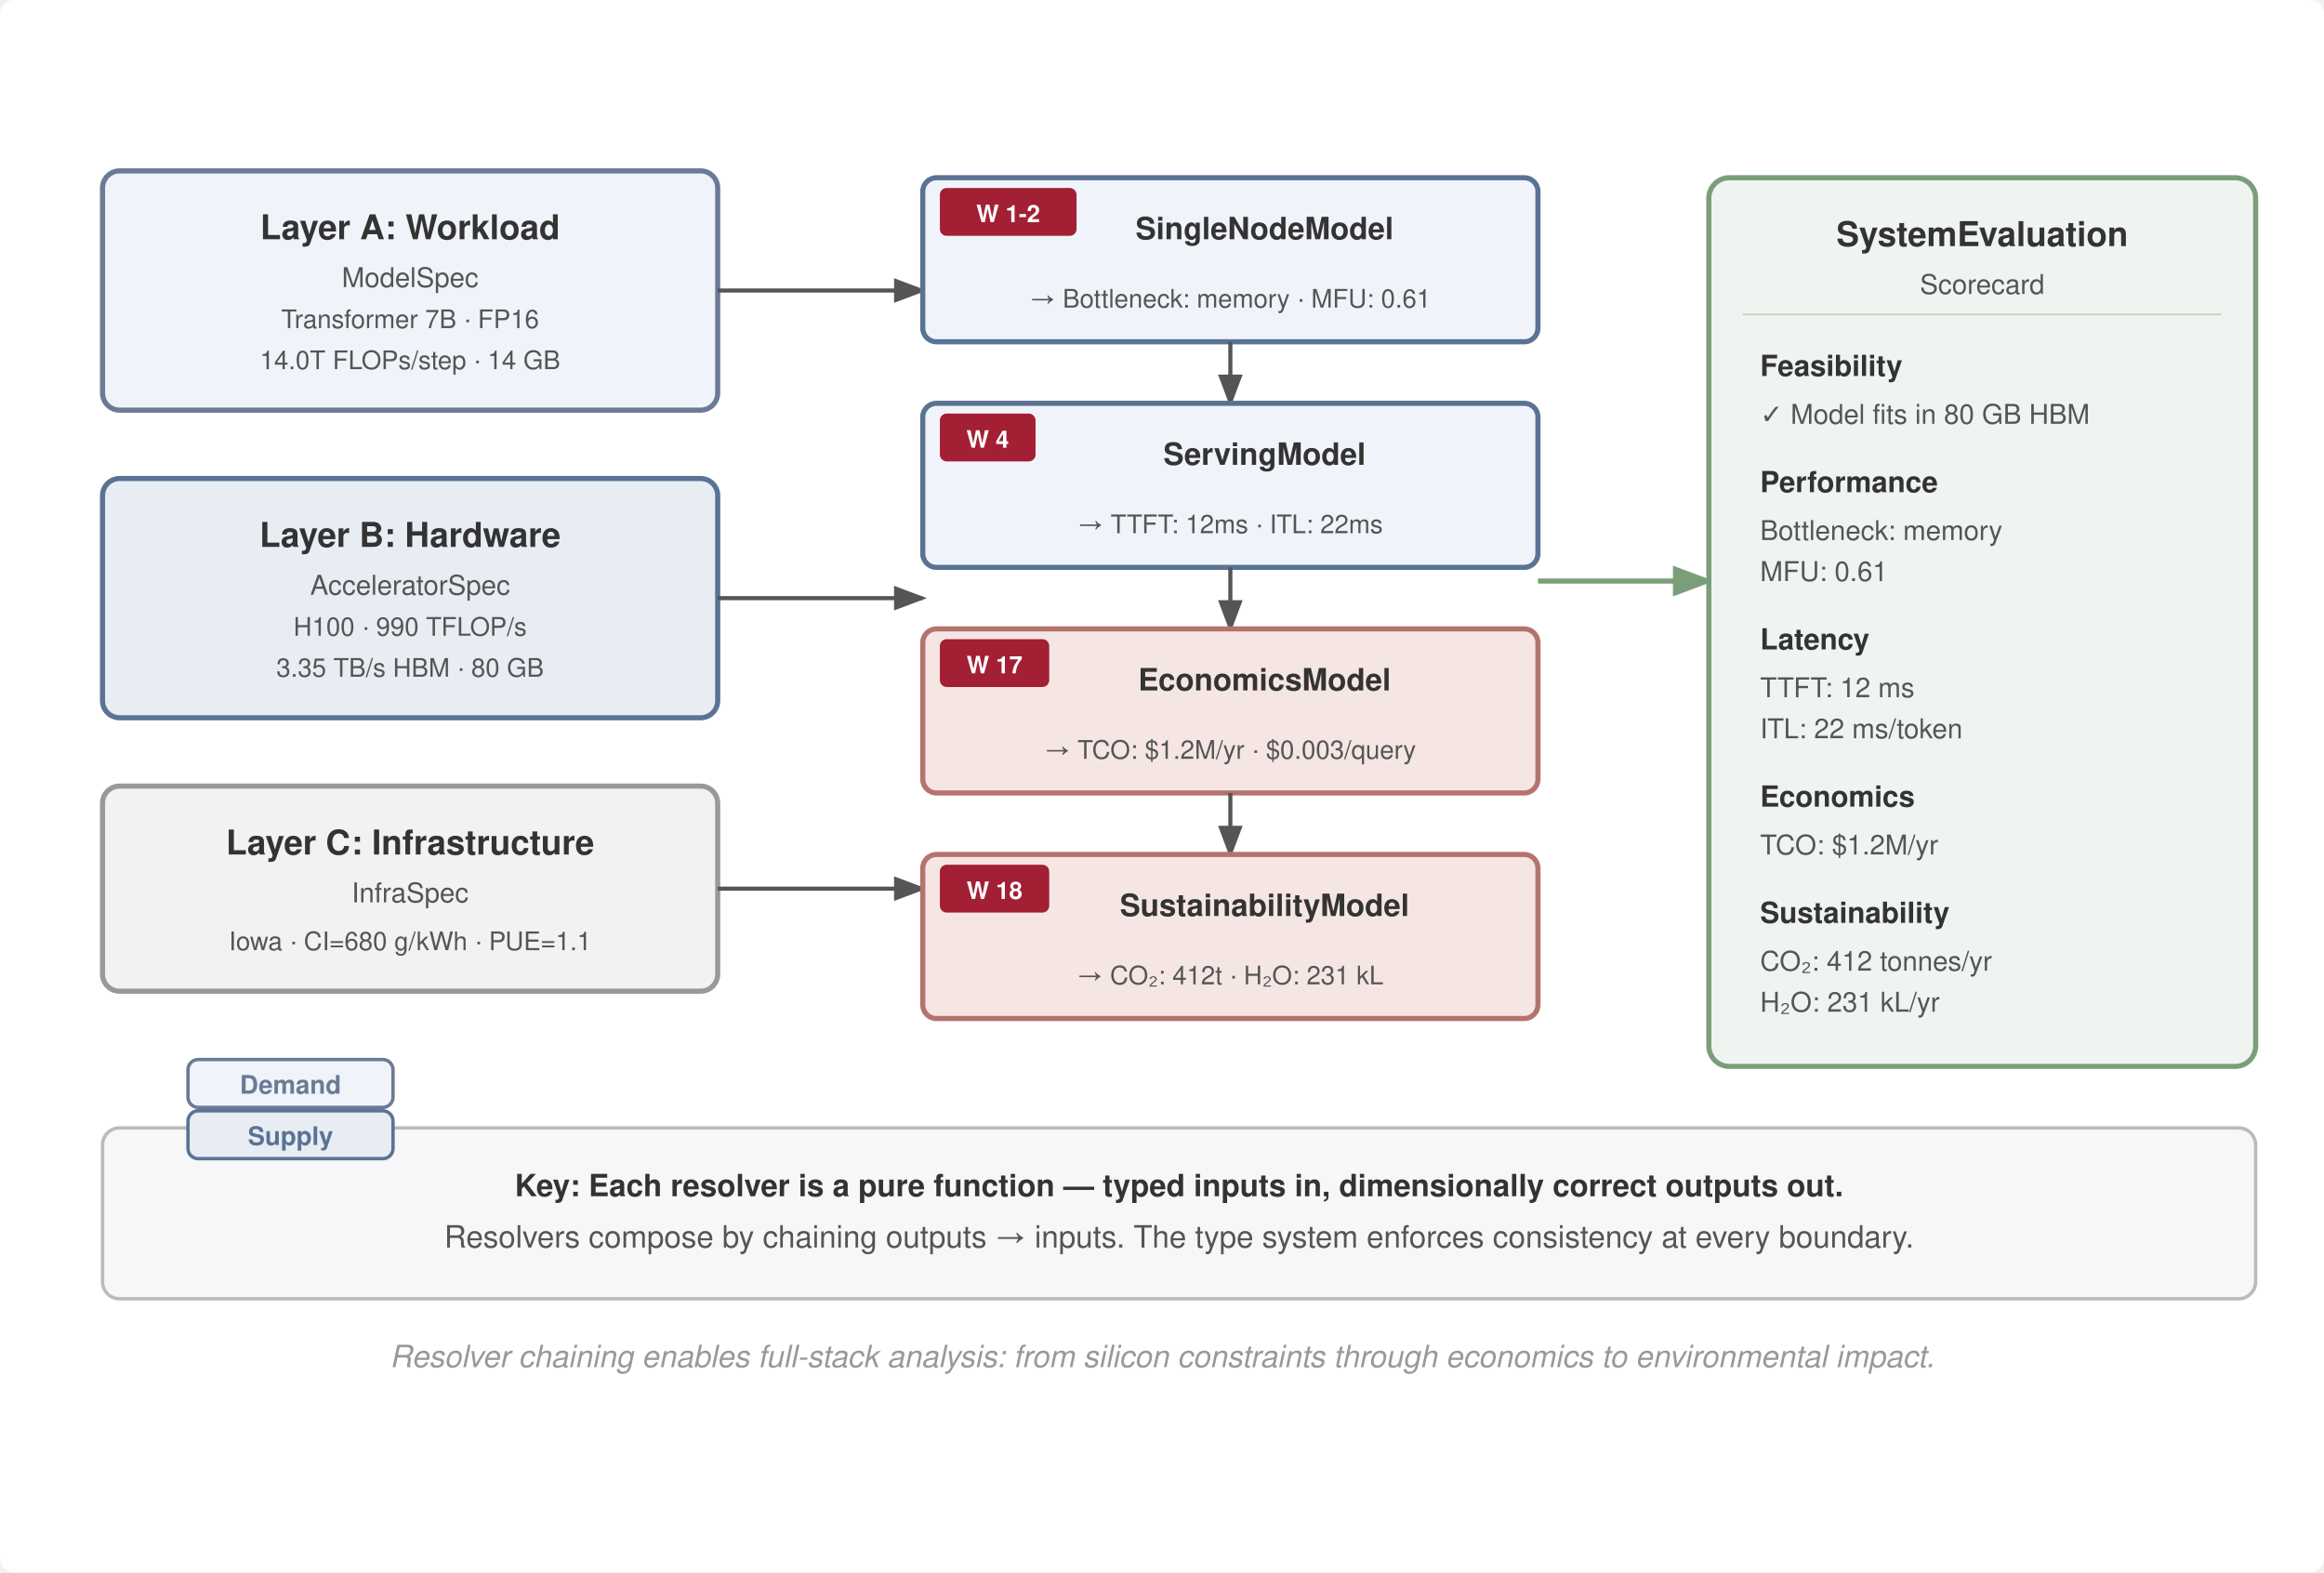
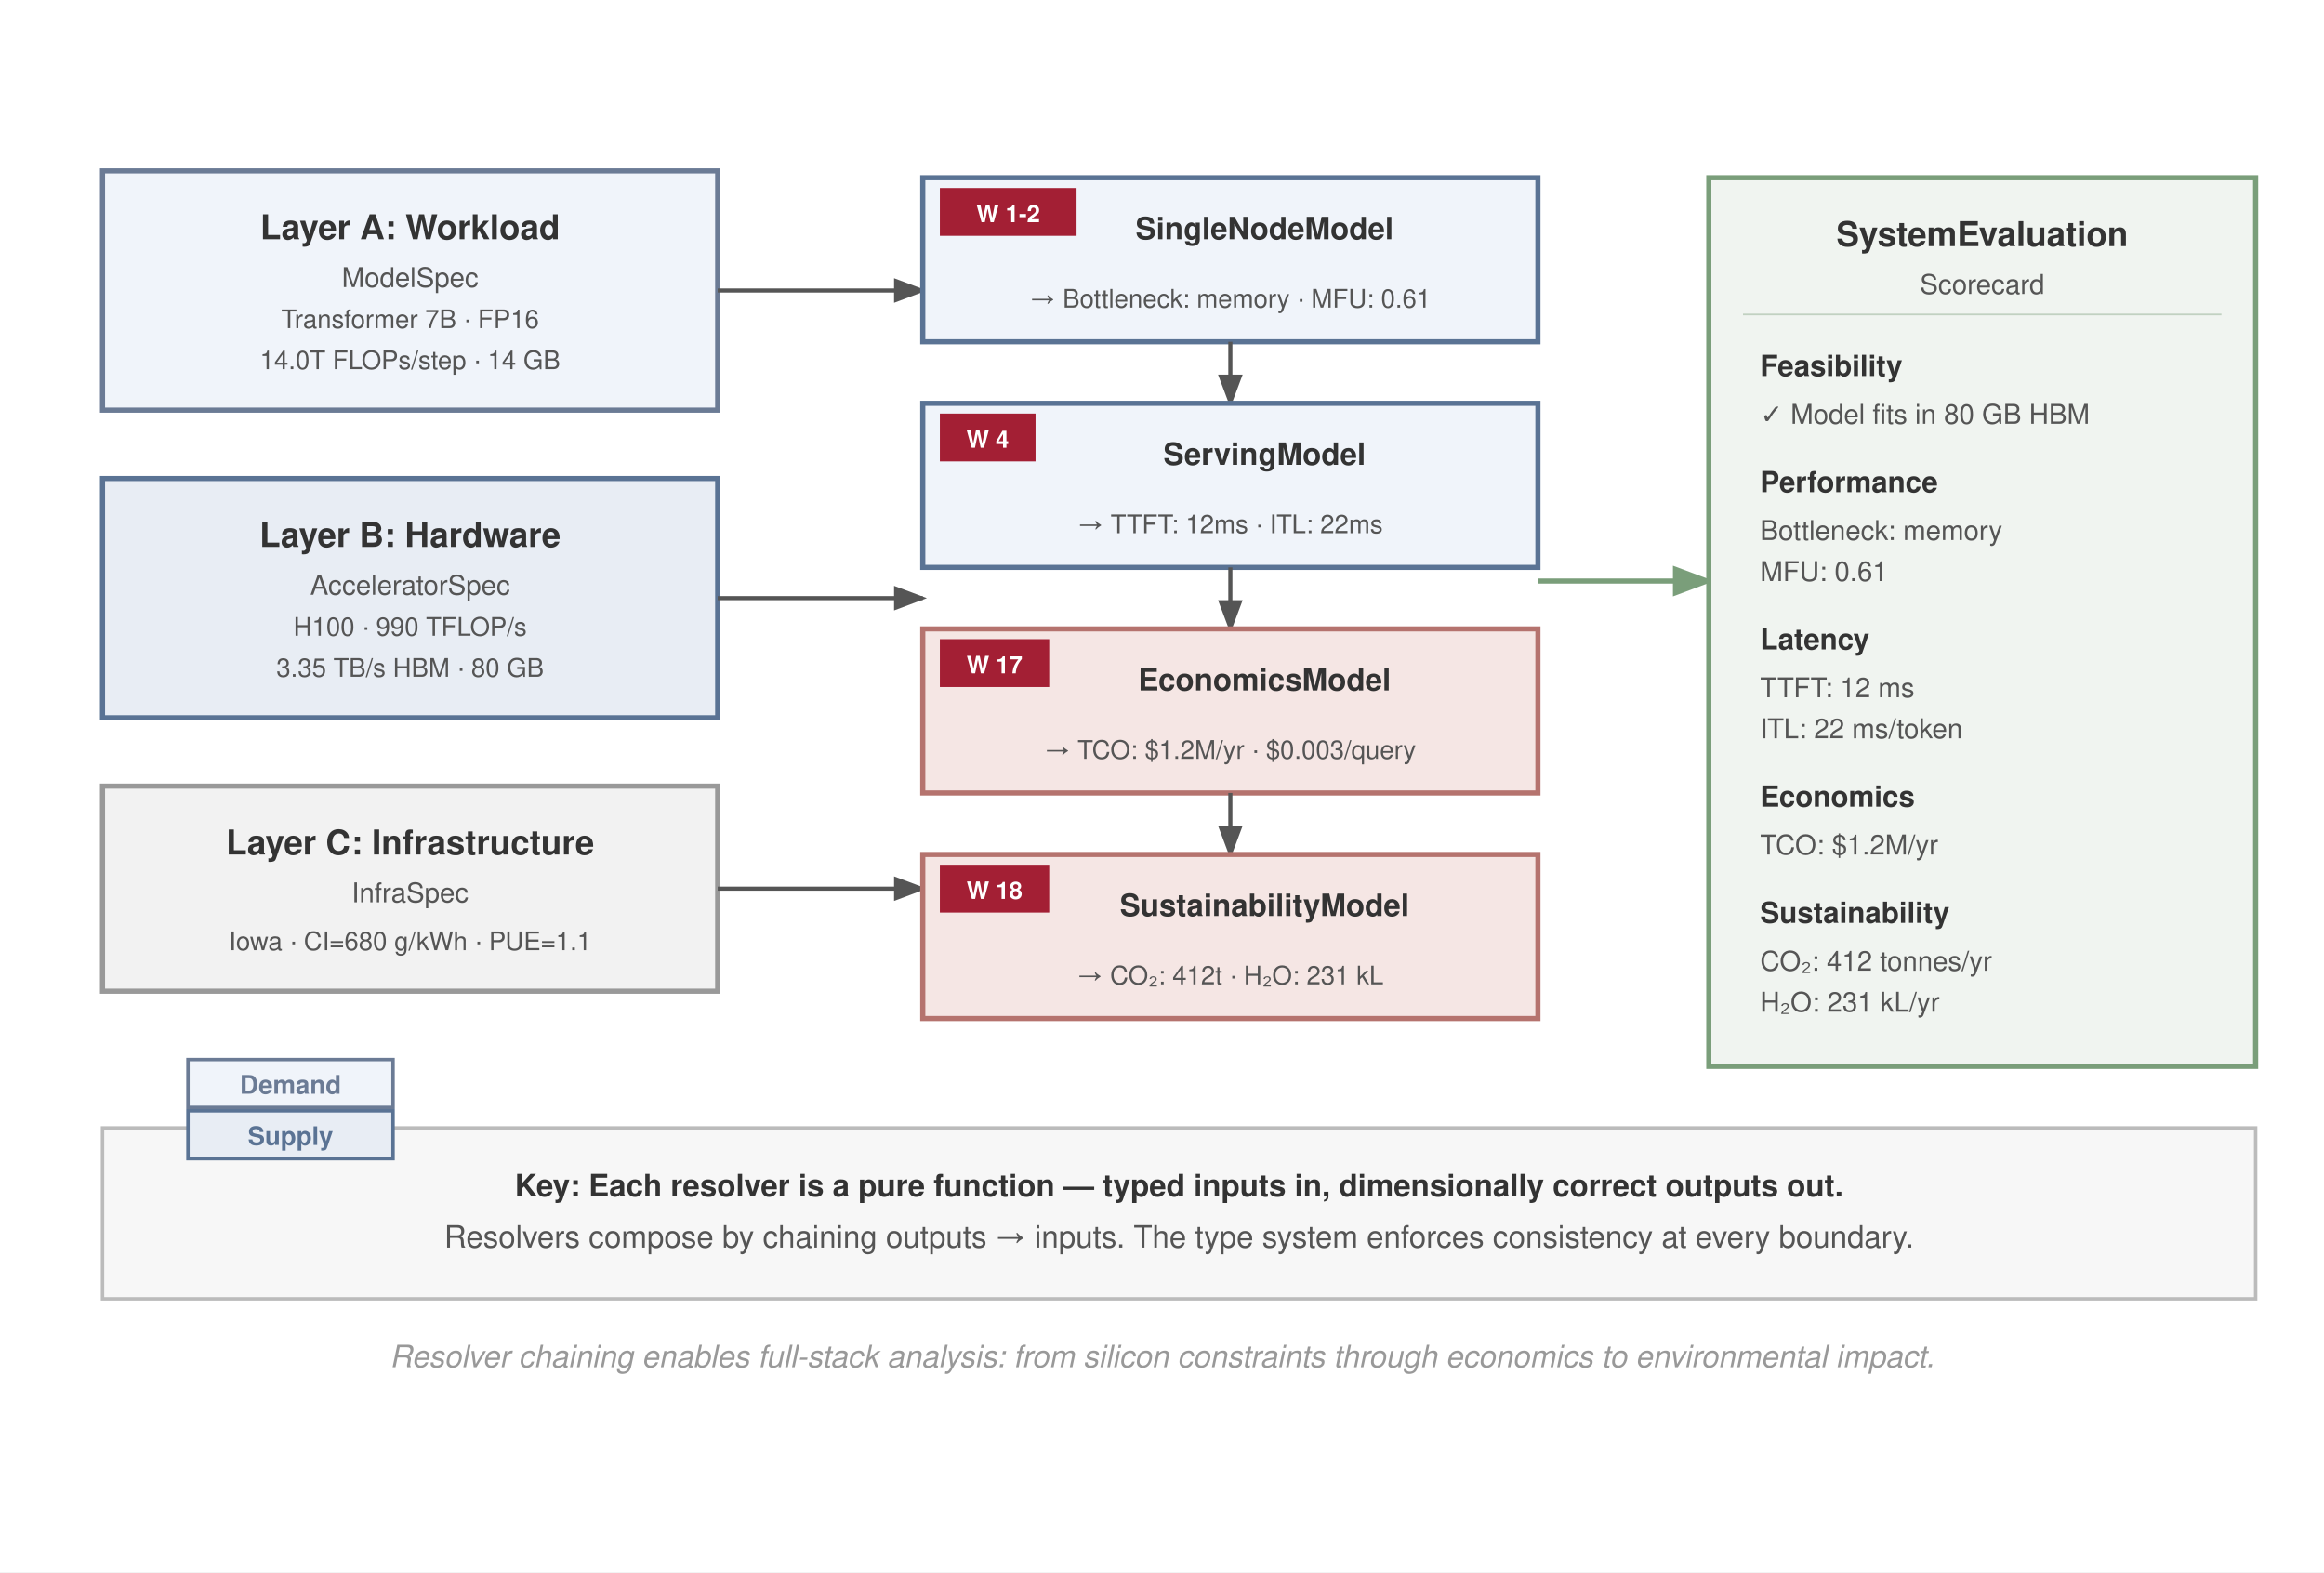
<svg xmlns="http://www.w3.org/2000/svg" viewBox="0 0 680 460" font-family="Helvetica Neue, Helvetica, Arial, sans-serif">
-   <rect width="680" height="460" fill="#fff" rx="4" />
+   <rect width="680" height="460" fill="#fff" />
  <defs>
    <marker id="arrow" markerWidth="8" markerHeight="6" refX="7" refY="3" orient="auto">
      <path d="M0,0 L8,3 L0,6 Z" fill="#555" />
    </marker>
    <marker id="arrow-green" markerWidth="8" markerHeight="6" refX="7" refY="3" orient="auto">
      <path d="M0,0 L8,3 L0,6 Z" fill="#7a9e7a" />
    </marker>
  </defs>
-   <rect x="30" y="50" width="180" height="70" rx="5" fill="#f0f4fa" stroke="#6b7b95" stroke-width="1.5" />
+   <rect x="30" y="50" width="180" height="70" fill="#f0f4fa" stroke="#6b7b95" stroke-width="1.5" />
  <text x="120" y="70" text-anchor="middle" font-size="10" font-weight="700" fill="#333">Layer A: Workload</text>
  <text x="120" y="84" text-anchor="middle" font-size="8" fill="#555">ModelSpec</text>
  <text x="120" y="96" text-anchor="middle" font-size="7.5" fill="#555">Transformer 7B · FP16</text>
  <text x="120" y="108" text-anchor="middle" font-size="7.5" fill="#555">14.0T FLOPs/step · 14 GB</text>
-   <rect x="30" y="140" width="180" height="70" rx="5" fill="#e8edf4" stroke="#5a7394" stroke-width="1.5" />
+   <rect x="30" y="140" width="180" height="70" fill="#e8edf4" stroke="#5a7394" stroke-width="1.5" />
  <text x="120" y="160" text-anchor="middle" font-size="10" font-weight="700" fill="#333">Layer B: Hardware</text>
  <text x="120" y="174" text-anchor="middle" font-size="8" fill="#555">AcceleratorSpec</text>
  <text x="120" y="186" text-anchor="middle" font-size="7.5" fill="#555">H100 · 990 TFLOP/s</text>
  <text x="120" y="198" text-anchor="middle" font-size="7.5" fill="#555">3.35 TB/s HBM · 80 GB</text>
-   <rect x="30" y="230" width="180" height="60" rx="5" fill="#f2f2f2" stroke="#999" stroke-width="1.5" />
+   <rect x="30" y="230" width="180" height="60" fill="#f2f2f2" stroke="#999" stroke-width="1.5" />
  <text x="120" y="250" text-anchor="middle" font-size="10" font-weight="700" fill="#333">Layer C: Infrastructure</text>
  <text x="120" y="264" text-anchor="middle" font-size="8" fill="#555">InfraSpec</text>
  <text x="120" y="278" text-anchor="middle" font-size="7.5" fill="#555">Iowa · CI=680 g/kWh · PUE=1.1</text>
  <line x1="210" y1="85" x2="270" y2="85" stroke="#555" stroke-width="1.2" marker-end="url(#arrow)" />
  <line x1="210" y1="175" x2="270" y2="175" stroke="#555" stroke-width="1.2" marker-end="url(#arrow)" />
  <line x1="210" y1="260" x2="270" y2="260" stroke="#555" stroke-width="1.2" marker-end="url(#arrow)" />
-   <rect x="270" y="52" width="180" height="48" rx="4" fill="#f0f4fa" stroke="#5a7394" stroke-width="1.5" />
-   <rect x="275" y="55" width="40" height="14" rx="2" fill="#a31f34" />
+   <rect x="270" y="52" width="180" height="48" fill="#f0f4fa" stroke="#5a7394" stroke-width="1.5" />
+   <rect x="275" y="55" width="40" height="14" fill="#a31f34" />
  <text x="295" y="65" text-anchor="middle" font-size="7" font-weight="700" fill="#fff">W 1-2</text>
  <text x="370" y="70" text-anchor="middle" font-size="9" font-weight="700" fill="#333">SingleNodeModel</text>
  <text x="360" y="90" text-anchor="middle" font-size="7.5" fill="#555">→ Bottleneck: memory · MFU: 0.61</text>
  <line x1="360" y1="100" x2="360" y2="118" stroke="#555" stroke-width="1.2" marker-end="url(#arrow)" />
-   <rect x="270" y="118" width="180" height="48" rx="4" fill="#f0f4fa" stroke="#5a7394" stroke-width="1.5" />
-   <rect x="275" y="121" width="28" height="14" rx="2" fill="#a31f34" />
+   <rect x="270" y="118" width="180" height="48" fill="#f0f4fa" stroke="#5a7394" stroke-width="1.5" />
+   <rect x="275" y="121" width="28" height="14" fill="#a31f34" />
  <text x="289" y="131" text-anchor="middle" font-size="7" font-weight="700" fill="#fff">W 4</text>
  <text x="370" y="136" text-anchor="middle" font-size="9" font-weight="700" fill="#333">ServingModel</text>
  <text x="360" y="156" text-anchor="middle" font-size="7.5" fill="#555">→ TTFT: 12ms · ITL: 22ms</text>
  <line x1="360" y1="166" x2="360" y2="184" stroke="#555" stroke-width="1.2" marker-end="url(#arrow)" />
-   <rect x="270" y="184" width="180" height="48" rx="4" fill="#f5e6e4" stroke="#b5736e" stroke-width="1.5" />
-   <rect x="275" y="187" width="32" height="14" rx="2" fill="#a31f34" />
+   <rect x="270" y="184" width="180" height="48" fill="#f5e6e4" stroke="#b5736e" stroke-width="1.5" />
+   <rect x="275" y="187" width="32" height="14" fill="#a31f34" />
  <text x="291" y="197" text-anchor="middle" font-size="7" font-weight="700" fill="#fff">W 17</text>
  <text x="370" y="202" text-anchor="middle" font-size="9" font-weight="700" fill="#333">EconomicsModel</text>
  <text x="360" y="222" text-anchor="middle" font-size="7.5" fill="#555">→ TCO: $1.2M/yr · $0.003/query</text>
  <line x1="360" y1="232" x2="360" y2="250" stroke="#555" stroke-width="1.2" marker-end="url(#arrow)" />
-   <rect x="270" y="250" width="180" height="48" rx="4" fill="#f5e6e4" stroke="#b5736e" stroke-width="1.5" />
-   <rect x="275" y="253" width="32" height="14" rx="2" fill="#a31f34" />
+   <rect x="270" y="250" width="180" height="48" fill="#f5e6e4" stroke="#b5736e" stroke-width="1.5" />
+   <rect x="275" y="253" width="32" height="14" fill="#a31f34" />
  <text x="291" y="263" text-anchor="middle" font-size="7" font-weight="700" fill="#fff">W 18</text>
  <text x="370" y="268" text-anchor="middle" font-size="9" font-weight="700" fill="#333">SustainabilityModel</text>
  <text x="360" y="288" text-anchor="middle" font-size="7.5" fill="#555">→ CO₂: 412t · H₂O: 231 kL</text>
  <line x1="450" y1="170" x2="500" y2="170" stroke="#7a9e7a" stroke-width="1.5" marker-end="url(#arrow-green)" />
-   <rect x="500" y="52" width="160" height="260" rx="6" fill="#f0f4f0" stroke="#7a9e7a" stroke-width="1.5" />
+   <rect x="500" y="52" width="160" height="260" fill="#f0f4f0" stroke="#7a9e7a" stroke-width="1.5" />
  <text x="580" y="72" text-anchor="middle" font-size="10" font-weight="700" fill="#333">SystemEvaluation</text>
  <text x="580" y="86" text-anchor="middle" font-size="8" fill="#555">Scorecard</text>
  <line x1="510" y1="92" x2="650" y2="92" stroke="#7a9e7a" stroke-width="0.5" opacity="0.4" />
  <text x="515" y="110" font-size="8.5" font-weight="700" fill="#333">Feasibility</text>
  <text x="515" y="124" font-size="8" fill="#555">✓ Model fits in 80 GB HBM</text>
  <text x="515" y="144" font-size="8.5" font-weight="700" fill="#333">Performance</text>
  <text x="515" y="158" font-size="8" fill="#555">Bottleneck: memory</text>
  <text x="515" y="170" font-size="8" fill="#555">MFU: 0.61</text>
  <text x="515" y="190" font-size="8.5" font-weight="700" fill="#333">Latency</text>
  <text x="515" y="204" font-size="8" fill="#555">TTFT: 12 ms</text>
  <text x="515" y="216" font-size="8" fill="#555">ITL: 22 ms/token</text>
  <text x="515" y="236" font-size="8.5" font-weight="700" fill="#333">Economics</text>
  <text x="515" y="250" font-size="8" fill="#555">TCO: $1.2M/yr</text>
  <text x="515" y="270" font-size="8.5" font-weight="700" fill="#333">Sustainability</text>
  <text x="515" y="284" font-size="8" fill="#555">CO₂: 412 tonnes/yr</text>
  <text x="515" y="296" font-size="8" fill="#555">H₂O: 231 kL/yr</text>
-   <rect x="30" y="330" width="630" height="50" rx="5" fill="#f7f7f7" stroke="#bbb" stroke-width="1" />
+   <rect x="30" y="330" width="630" height="50" fill="#f7f7f7" stroke="#bbb" stroke-width="1" />
  <text x="345" y="350" text-anchor="middle" font-size="9" font-weight="700" fill="#333">Key: Each resolver is a pure function — typed inputs in, dimensionally correct outputs out.</text>
  <text x="345" y="365" text-anchor="middle" font-size="9" fill="#555">Resolvers compose by chaining outputs → inputs. The type system enforces consistency at every boundary.</text>
-   <rect x="55" y="310" width="60" height="14" rx="3" fill="#f0f4fa" stroke="#6b7b95" stroke-width="1" />
+   <rect x="55" y="310" width="60" height="14" fill="#f0f4fa" stroke="#6b7b95" stroke-width="1" />
  <text x="85" y="320" text-anchor="middle" font-size="7.5" font-weight="700" fill="#6b7b95">Demand</text>
-   <rect x="55" y="325" width="60" height="14" rx="3" fill="#e8edf4" stroke="#5a7394" stroke-width="1" />
+   <rect x="55" y="325" width="60" height="14" fill="#e8edf4" stroke="#5a7394" stroke-width="1" />
  <text x="85" y="335" text-anchor="middle" font-size="7.5" font-weight="700" fill="#5a7394">Supply</text>
  <text x="340" y="400" text-anchor="middle" font-size="9" font-style="italic" fill="#999">Resolver chaining enables full-stack analysis: from silicon constraints through economics to environmental impact.</text>
</svg>
